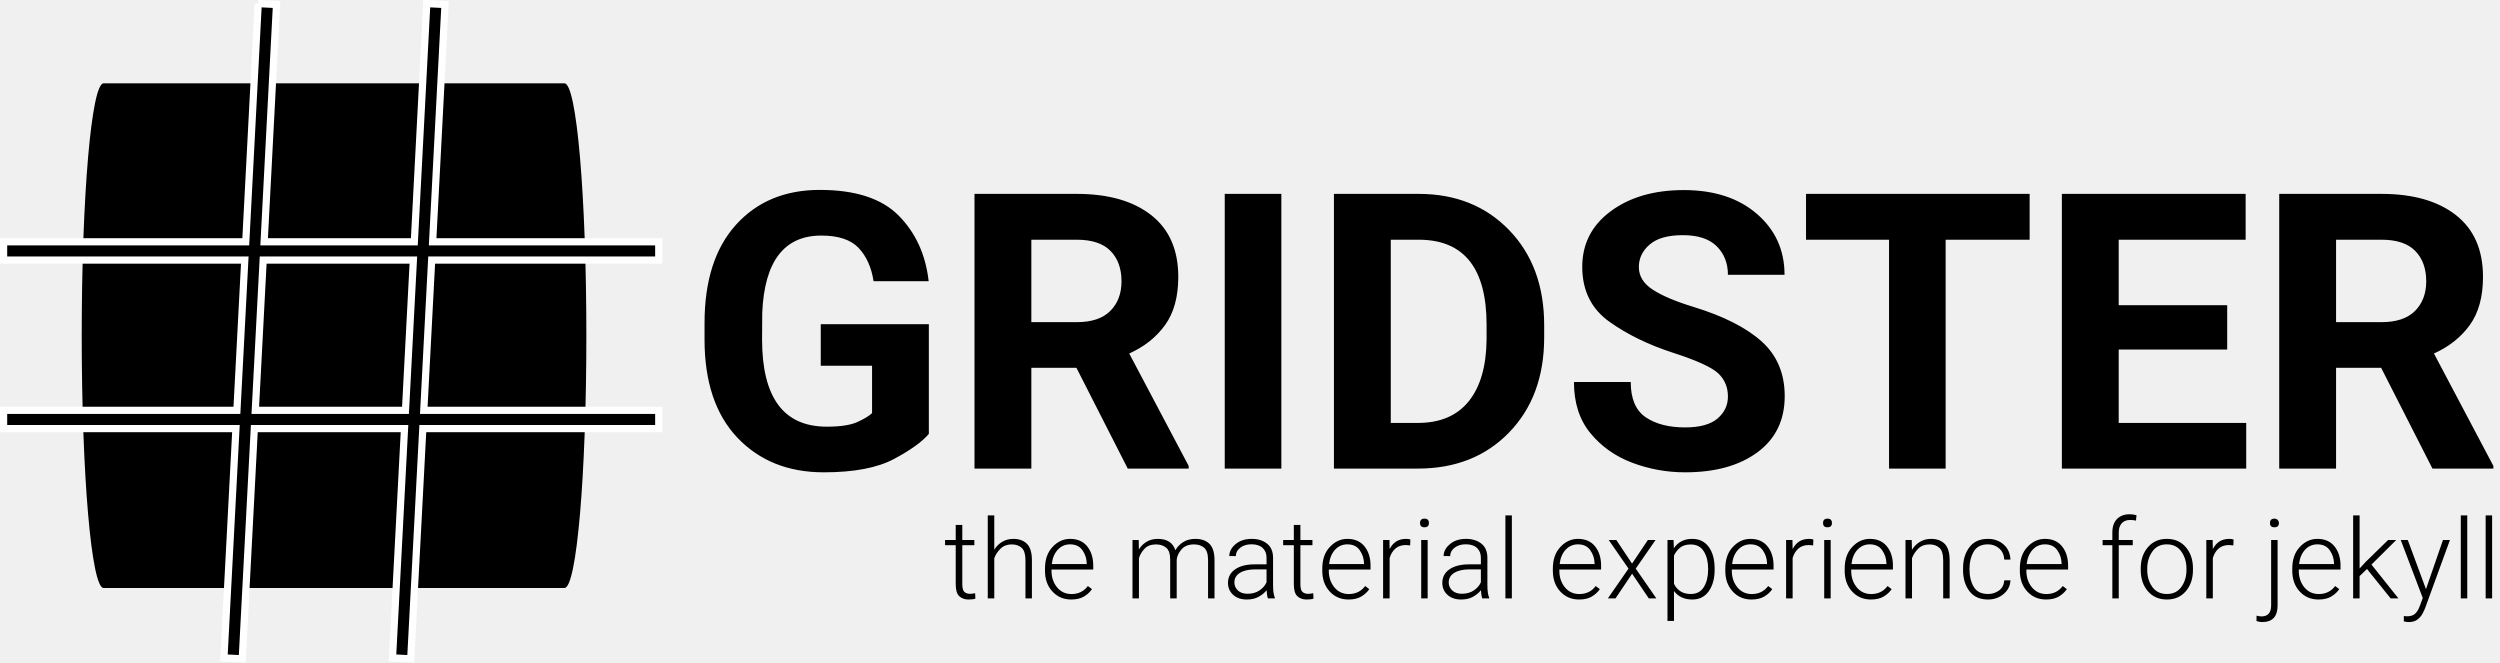
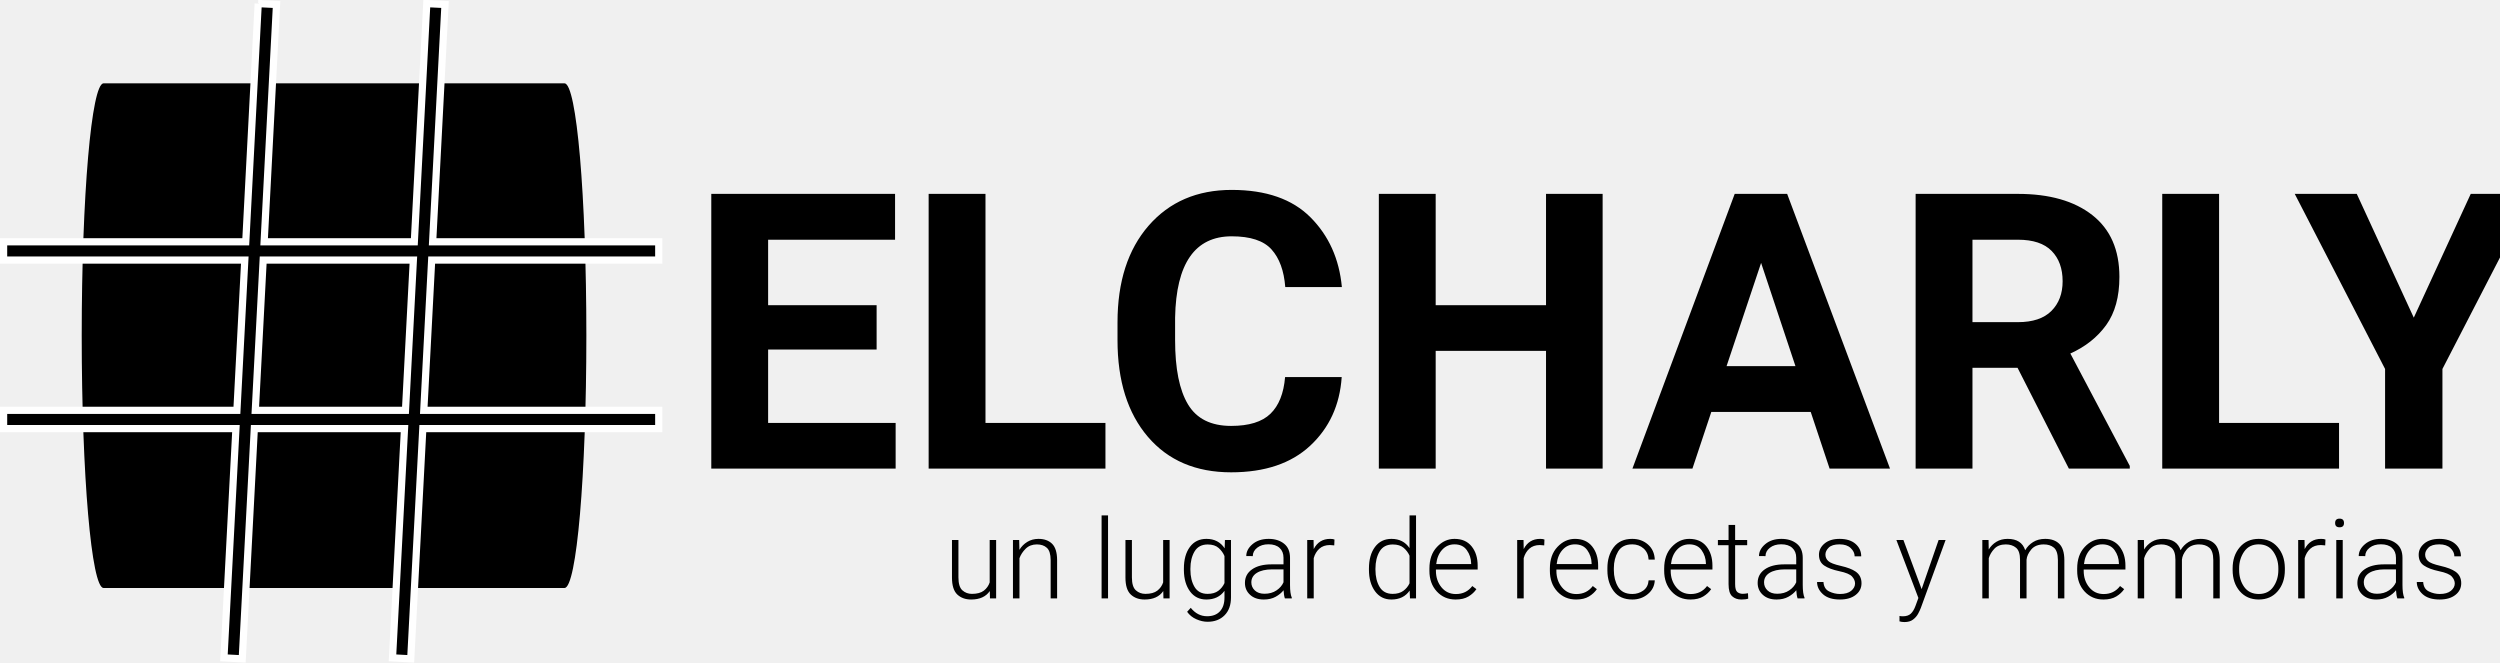
<svg xmlns="http://www.w3.org/2000/svg" width="677.611" height="179.549" id="svg2" version="1.1">
  <defs id="defs4" />
  <g id="layer1" transform="translate(-49.00717,-350.1167)">
    <g id="g3859" transform="matrix(0.6506857,0,0,0.6506857,11.10473,118.0049)">
      <path style="fill:#000000;fill-opacity:1;fill-rule:nonzero;stroke:none" d="m 101.396,391.435 191.996,0 c 5.046,0 9.107,46.877 9.107,105.105 0,58.228 -4.062,105.105 -9.107,105.105 l -191.996,0 c -5.046,0 -9.107,-46.877 -9.107,-105.105 0,-58.228 4.062,-105.105 9.107,-105.105 z" id="rect2985" />
      <path id="path3789" d="m 165.812,358.219 -5.188,99.219 -100.875,0 0,7.625 100.469,0 -3.281,62.594 -97.188,0 0,7.594 96.781,0 -5,95.5 7.625,0.406 5.031,-95.906 62.562,0 -5,95.5 7.594,0.406 5.031,-95.906 98.281,0 0,-7.594 -97.875,0 3.281,-62.594 94.594,0 0,-7.625 -94.188,0 5.156,-98.844 -7.594,-0.375 -5.188,99.219 -62.562,0 5.156,-98.844 -7.625,-0.375 z m 2.062,106.844 62.562,0 -3.281,62.594 -62.562,0 3.281,-62.594 z" style="fill:#000000;fill-opacity:1;stroke:#ffffff;stroke-width:3;stroke-linecap:butt;stroke-linejoin:miter;stroke-miterlimit:4;stroke-opacity:1;stroke-dasharray:none" />
    </g>
    <text xml:space="preserve" style="font-size:104.736px;font-style:normal;font-variant:normal;font-weight:normal;font-stretch:normal;text-align:start;line-height:125%;letter-spacing:0px;word-spacing:0px;writing-mode:lr-tb;text-anchor:start;fill:#000000;fill-opacity:1;stroke:none;font-family:Roboto;-inkscape-font-specification:Roboto" x="235.157" y="477.121" id="text3851">
-       <tspan id="tspan3853" x="235.157" y="477.121" style="font-weight:bold;-inkscape-font-specification:Roboto Bold">GRIDSTER</tspan>
+       <tspan id="tspan3853" x="235.157" y="477.121" style="font-weight:bold;-inkscape-font-specification:Roboto Bold">ELCHARLY</tspan>
    </text>
    <text xml:space="preserve" style="font-size:80px;font-style:normal;font-variant:normal;font-weight:normal;font-stretch:normal;text-align:start;line-height:125%;letter-spacing:0px;word-spacing:0px;writing-mode:lr-tb;text-anchor:start;fill:#000000;fill-opacity:1;stroke:none;font-family:Roboto;-inkscape-font-specification:Sans" x="304.802" y="512.317" id="text3855">
-       <tspan id="tspan3857" x="304.802" y="512.317" style="font-size:30px;font-style:normal;font-variant:normal;font-weight:300;font-stretch:normal;text-align:start;line-height:125%;writing-mode:lr-tb;text-anchor:start;font-family:Roboto Light;-inkscape-font-specification:'Roboto Light, Light'">the material experience for jekyll</tspan>
+       <tspan id="tspan3857" x="304.802" y="512.317" style="font-size:30px;font-style:normal;font-variant:normal;font-weight:300;font-stretch:normal;text-align:start;line-height:125%;writing-mode:lr-tb;text-anchor:start;font-family:Roboto Light;-inkscape-font-specification:'Roboto Light, Light'">un lugar de recetas y memorias</tspan>
    </text>
  </g>
</svg>
